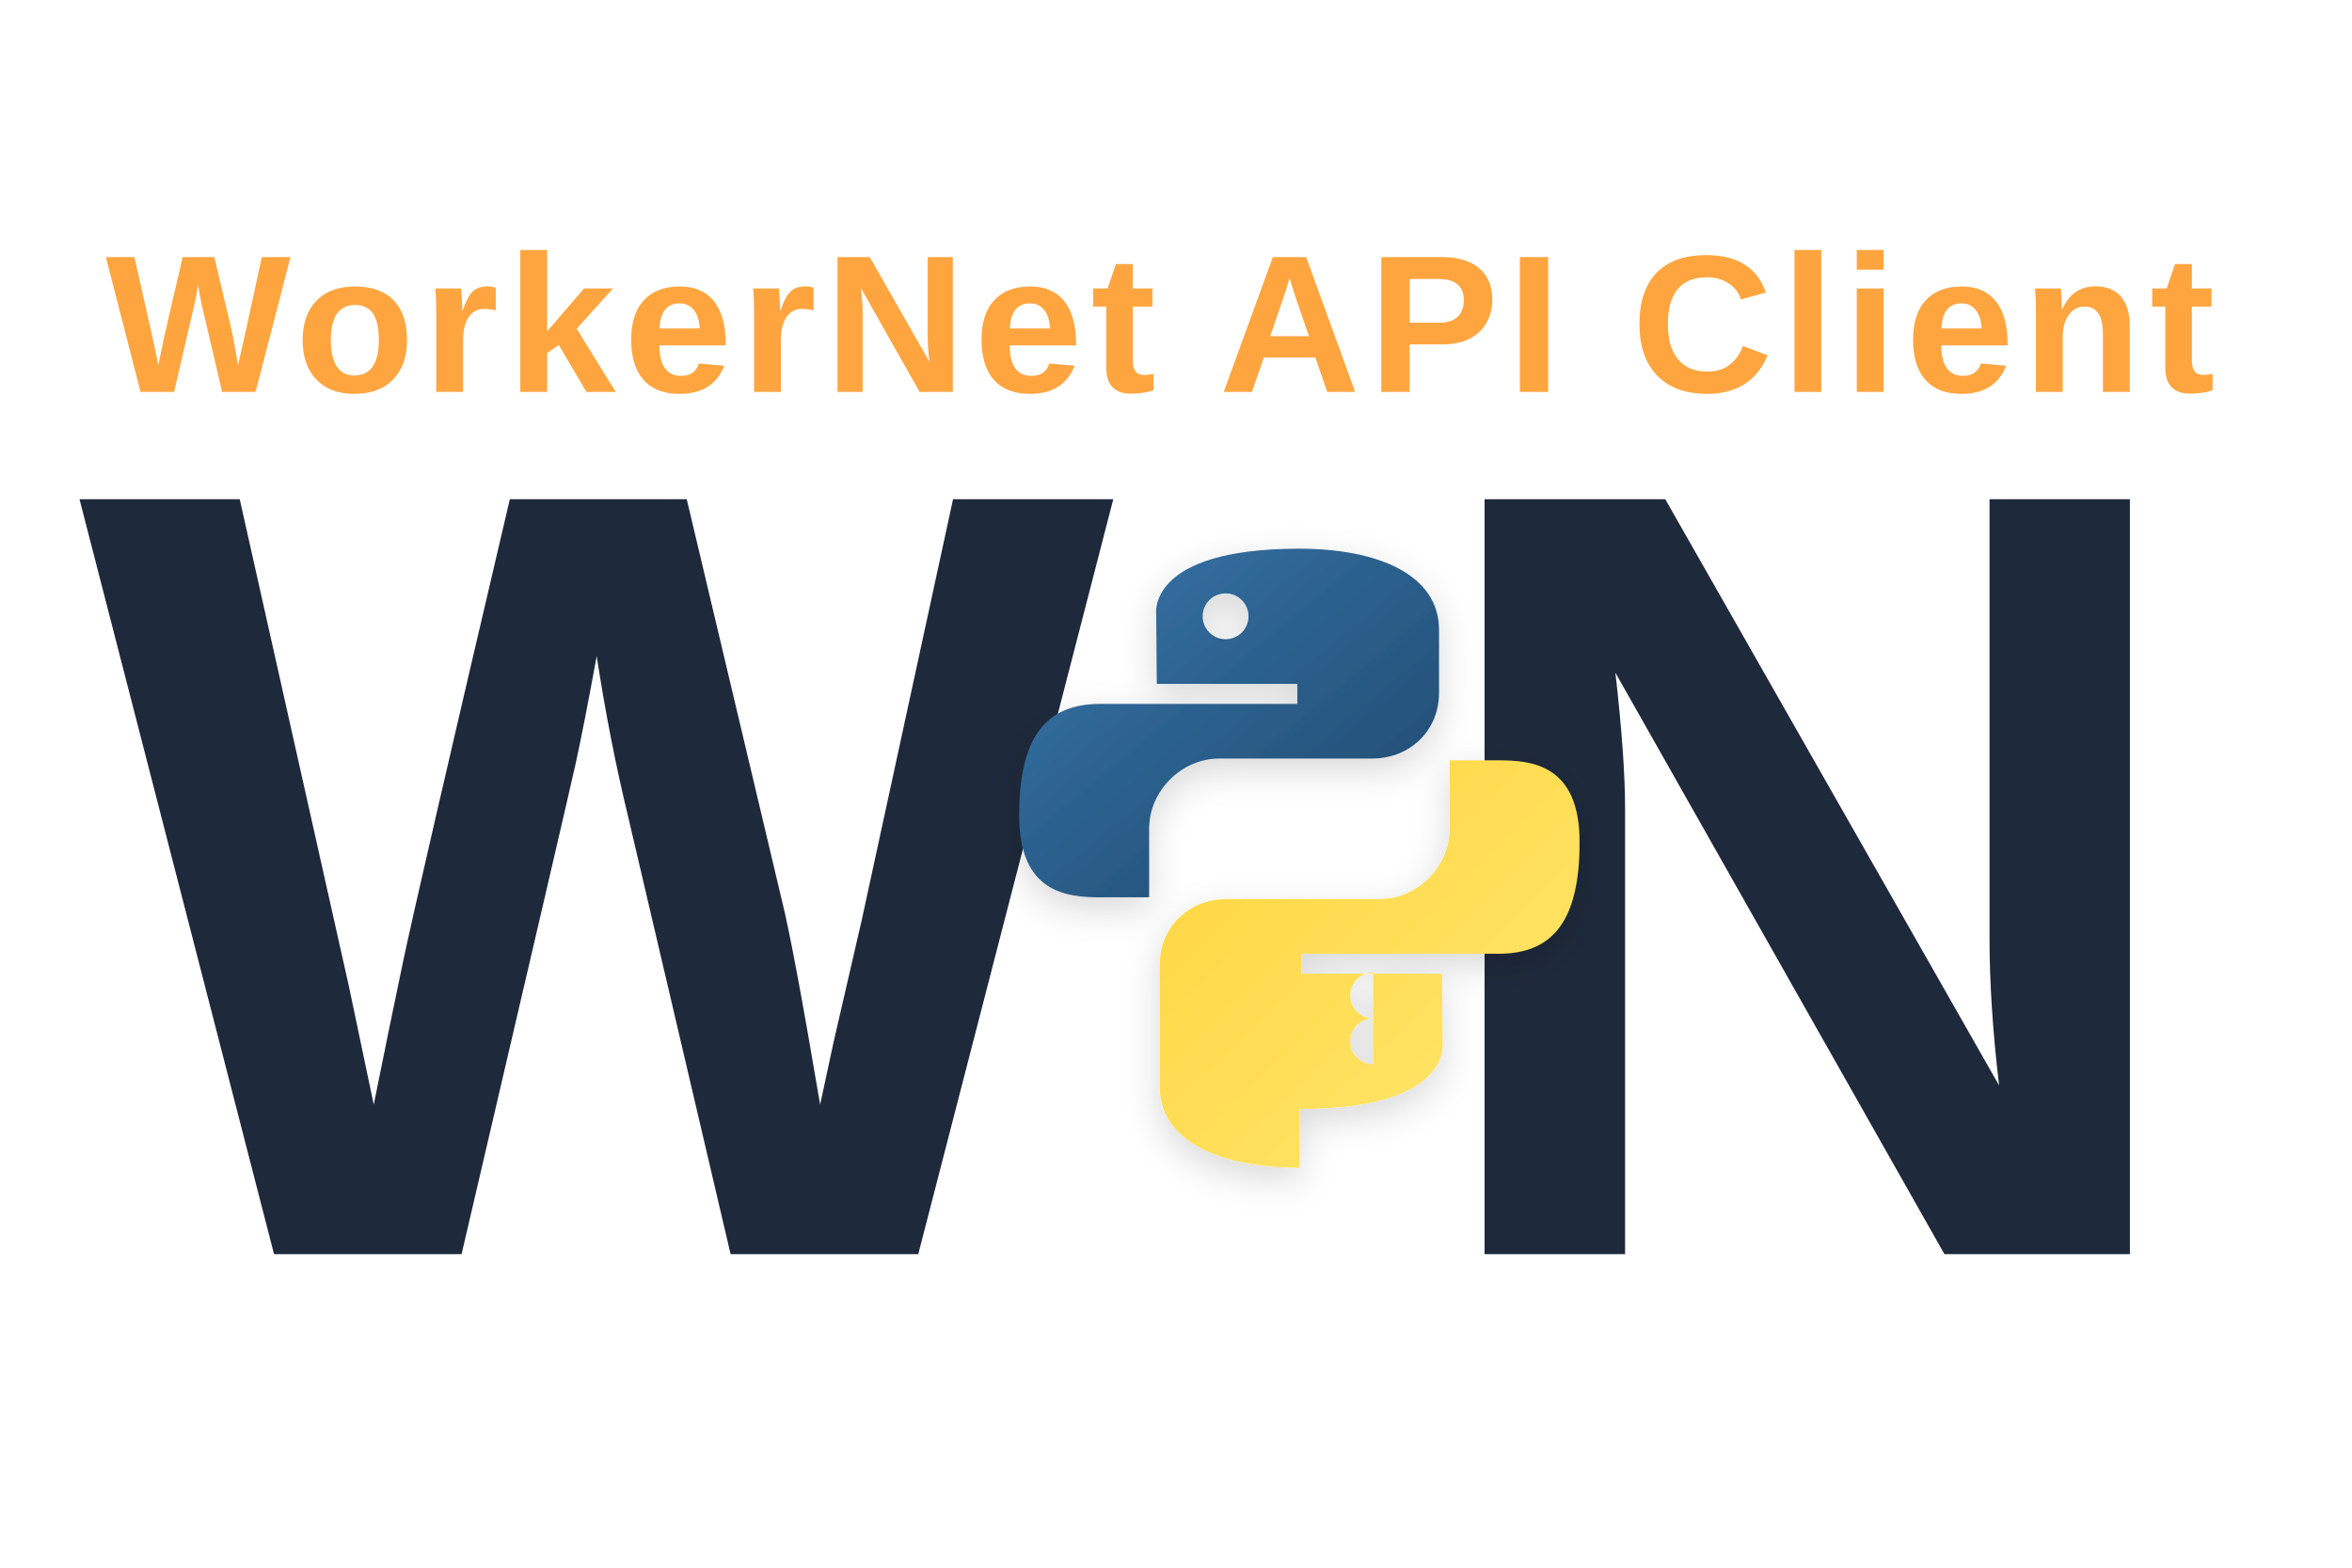
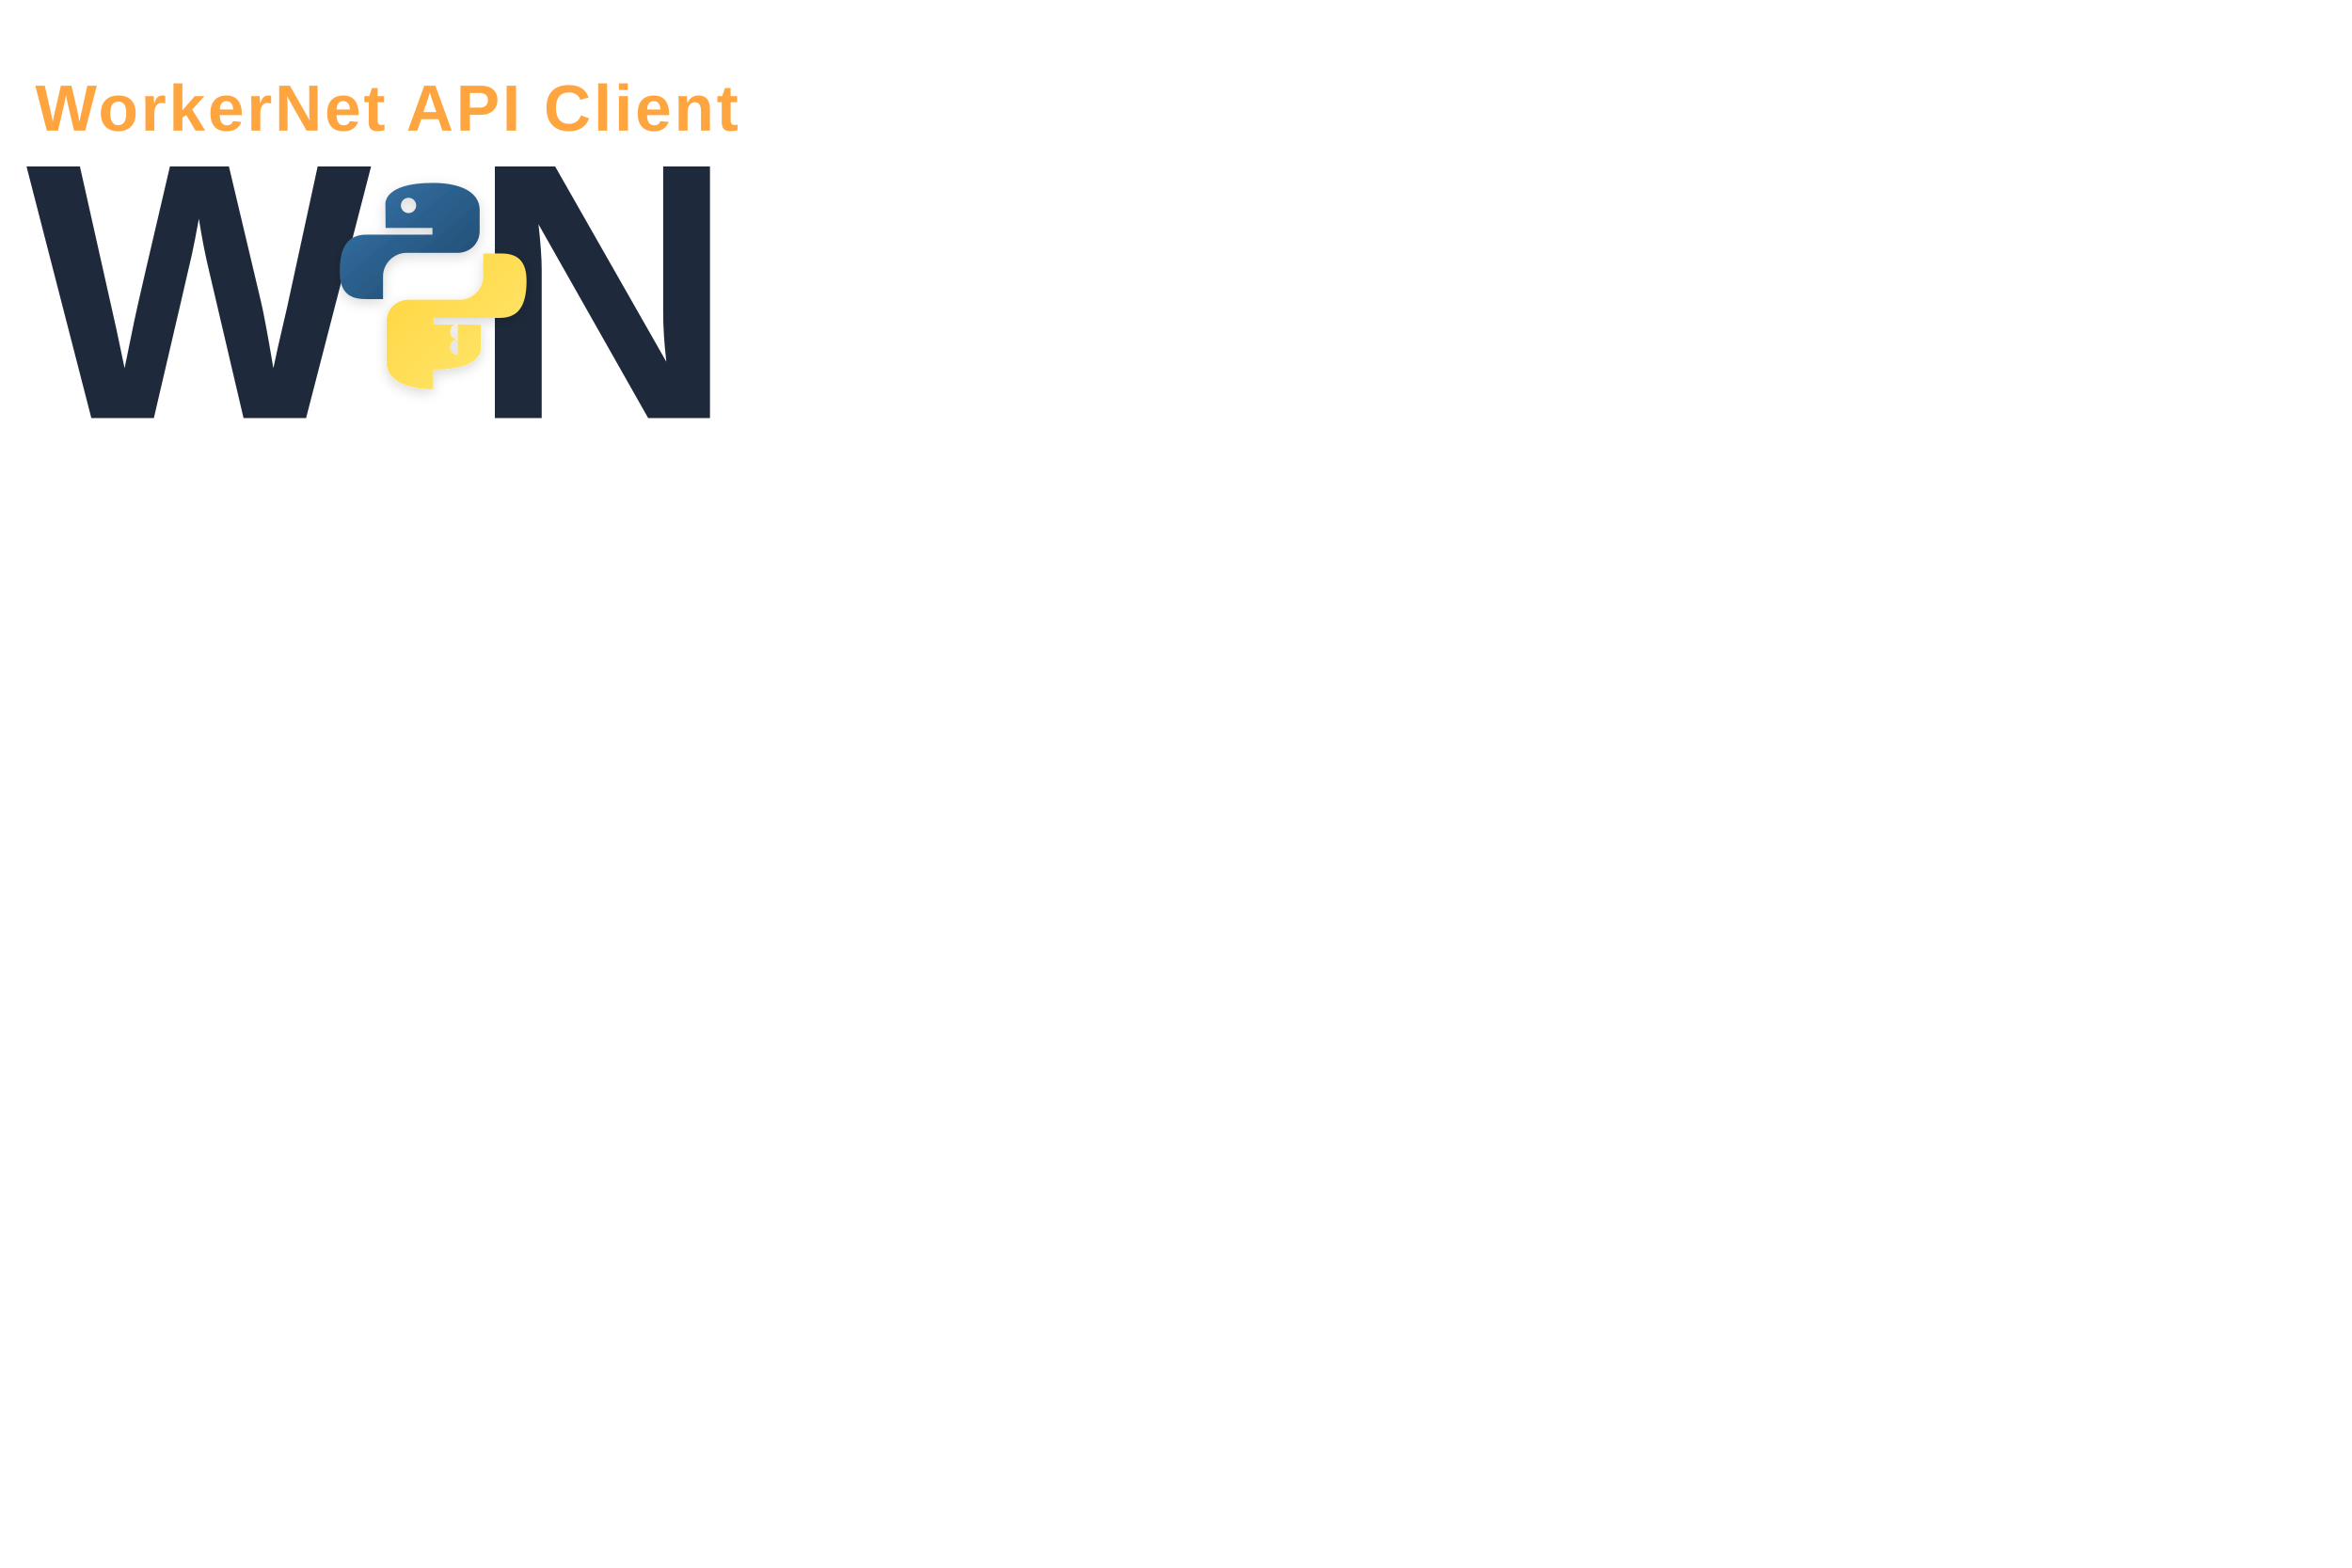
- <svg xmlns="http://www.w3.org/2000/svg" viewBox="0 0 300 200" width="300" height="200">
+ <svg xmlns="http://www.w3.org/2000/svg" viewBox="0 0 900 600" width="900" height="600">
  <defs>
    <linearGradient id="python-blue" x1="0%" y1="0%" x2="100%" y2="100%">
      <stop offset="0%" stop-color="#3776AB" />
      <stop offset="100%" stop-color="#1E466A" />
    </linearGradient>
    <linearGradient id="python-yellow" x1="0%" y1="0%" x2="100%" y2="100%">
      <stop offset="0%" stop-color="#FFD43B" />
      <stop offset="100%" stop-color="#FFE873" />
    </linearGradient>
    <filter id="soft-shadow" x="-10%" y="-10%" width="120%" height="120%">
      <feDropShadow dx="0" dy="2" stdDeviation="3" flood-opacity="0.15" />
    </filter>
  </defs>
  <g transform="translate(10, 10)">
    <text x="0" y="150" font-family="Arial, Helvetica, sans-serif" font-size="140" font-weight="800" fill="#1E293B" text-anchor="start">W</text>
    <text x="170" y="150" font-family="Arial, Helvetica, sans-serif" font-size="140" font-weight="800" fill="#1E293B" text-anchor="start">N</text>
    <text x="138" y="40" font-family="Arial, Helvetica, sans-serif" font-size="25" font-weight="bold" fill="#FFA540" text-anchor="middle" letter-spacing="1">WorkerNet API Client</text>
    <g transform="translate(120, 60) scale(0.75)" filter="url(#soft-shadow)">
      <path d="M47.6 0C21.4 0 23.3 11.3 23.3 11.3l.1 11.7h23.9v3.4H13.8C4.3 26.4 0 32.3 0 45.4c0 13.1 8 13.9 13.8 13.9h8.3v-11.7c0-6.4 5.5-11.9 11.9-11.9H60c6.4 0 11.4-4.7 11.4-11.2V13.8C71.4 4.5 61.2 0 47.6 0zM35.1 7.6a3.9 3.9 0 1 1 0 7.8 3.9 3.9 0 0 1 0-7.8z" fill="url(#python-blue)" />
      <path d="M47.7 95.3c26.2 0 24.3-11.3 24.3-11.3l-.1-11.7H48v-3.4h33.5c9.5 0 13.8-5.9 13.8-19 0-13.1-8-13.9-13.8-13.9h-8.3v11.7c0 6.4-5.5 11.9-11.9 11.9H35.3c-6.4 0-11.4 4.7-11.4 11.2v20.7c0 9.3 10.2 13.8 23.8 13.8zm12.5-7.6a3.9 3.9 0 1 1 0-7.8 3.9 3.9 0 0 1 0-7.8z" fill="url(#python-yellow)" />
    </g>
  </g>
</svg>
